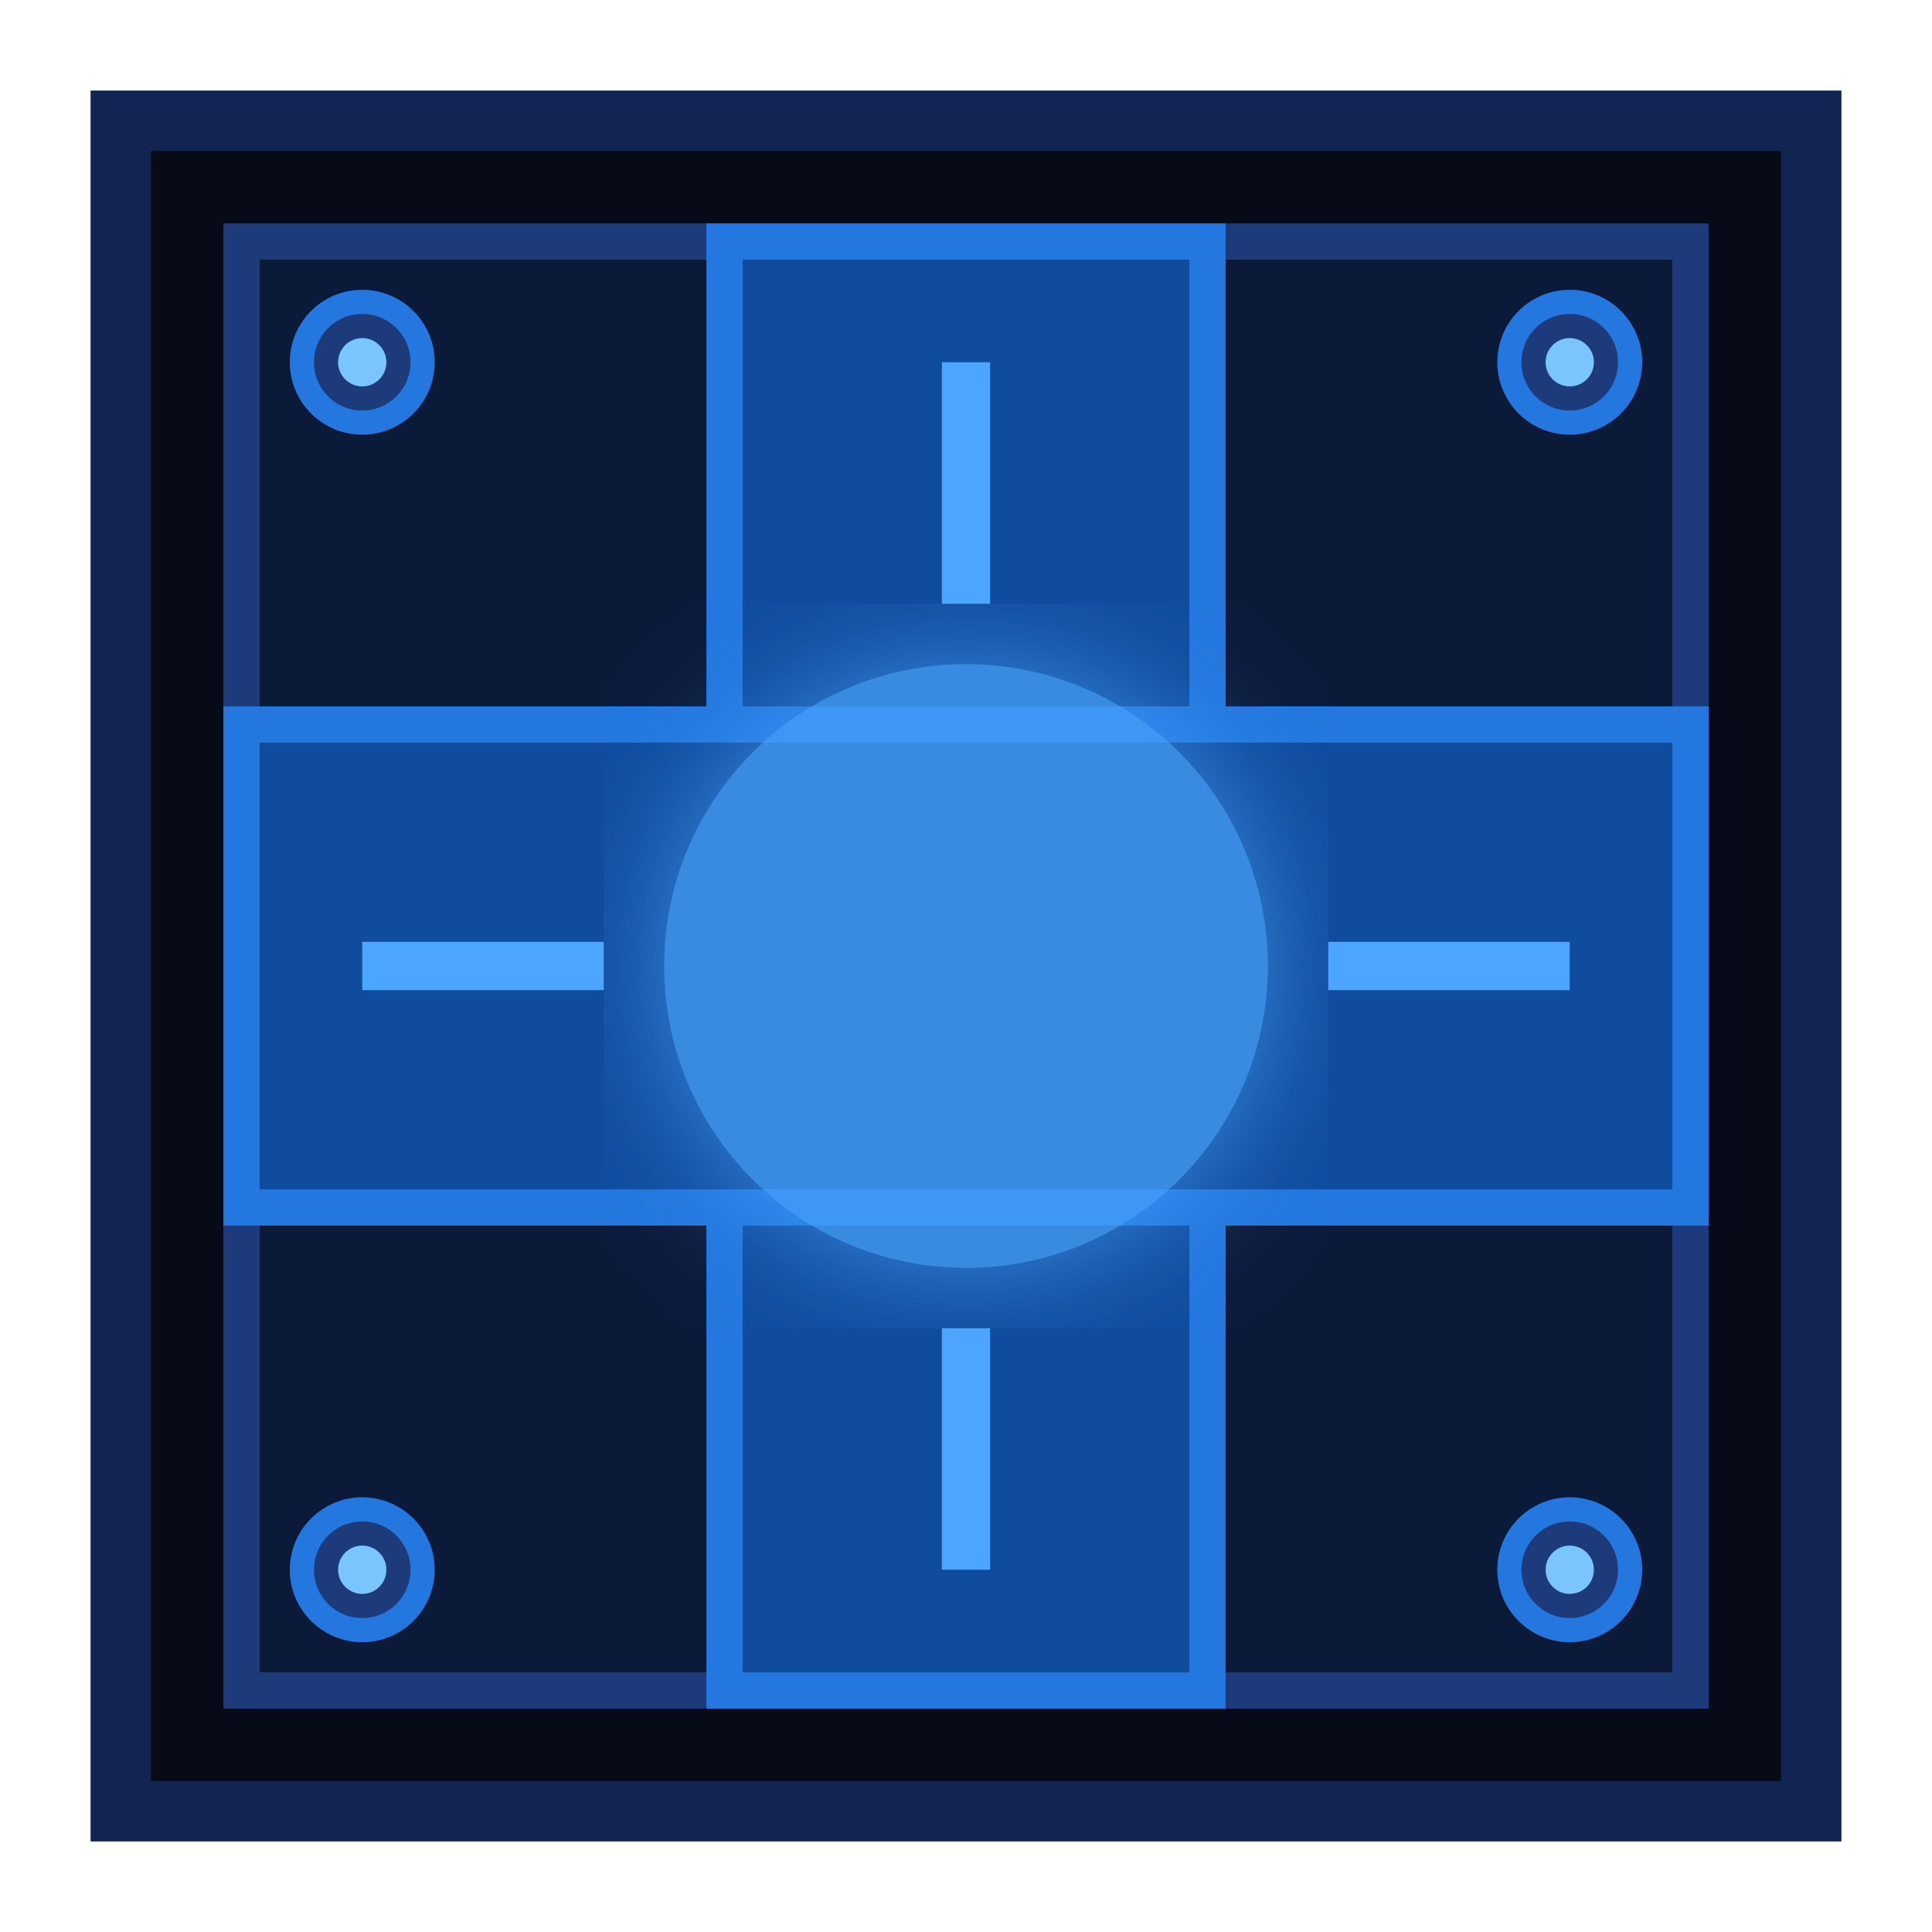
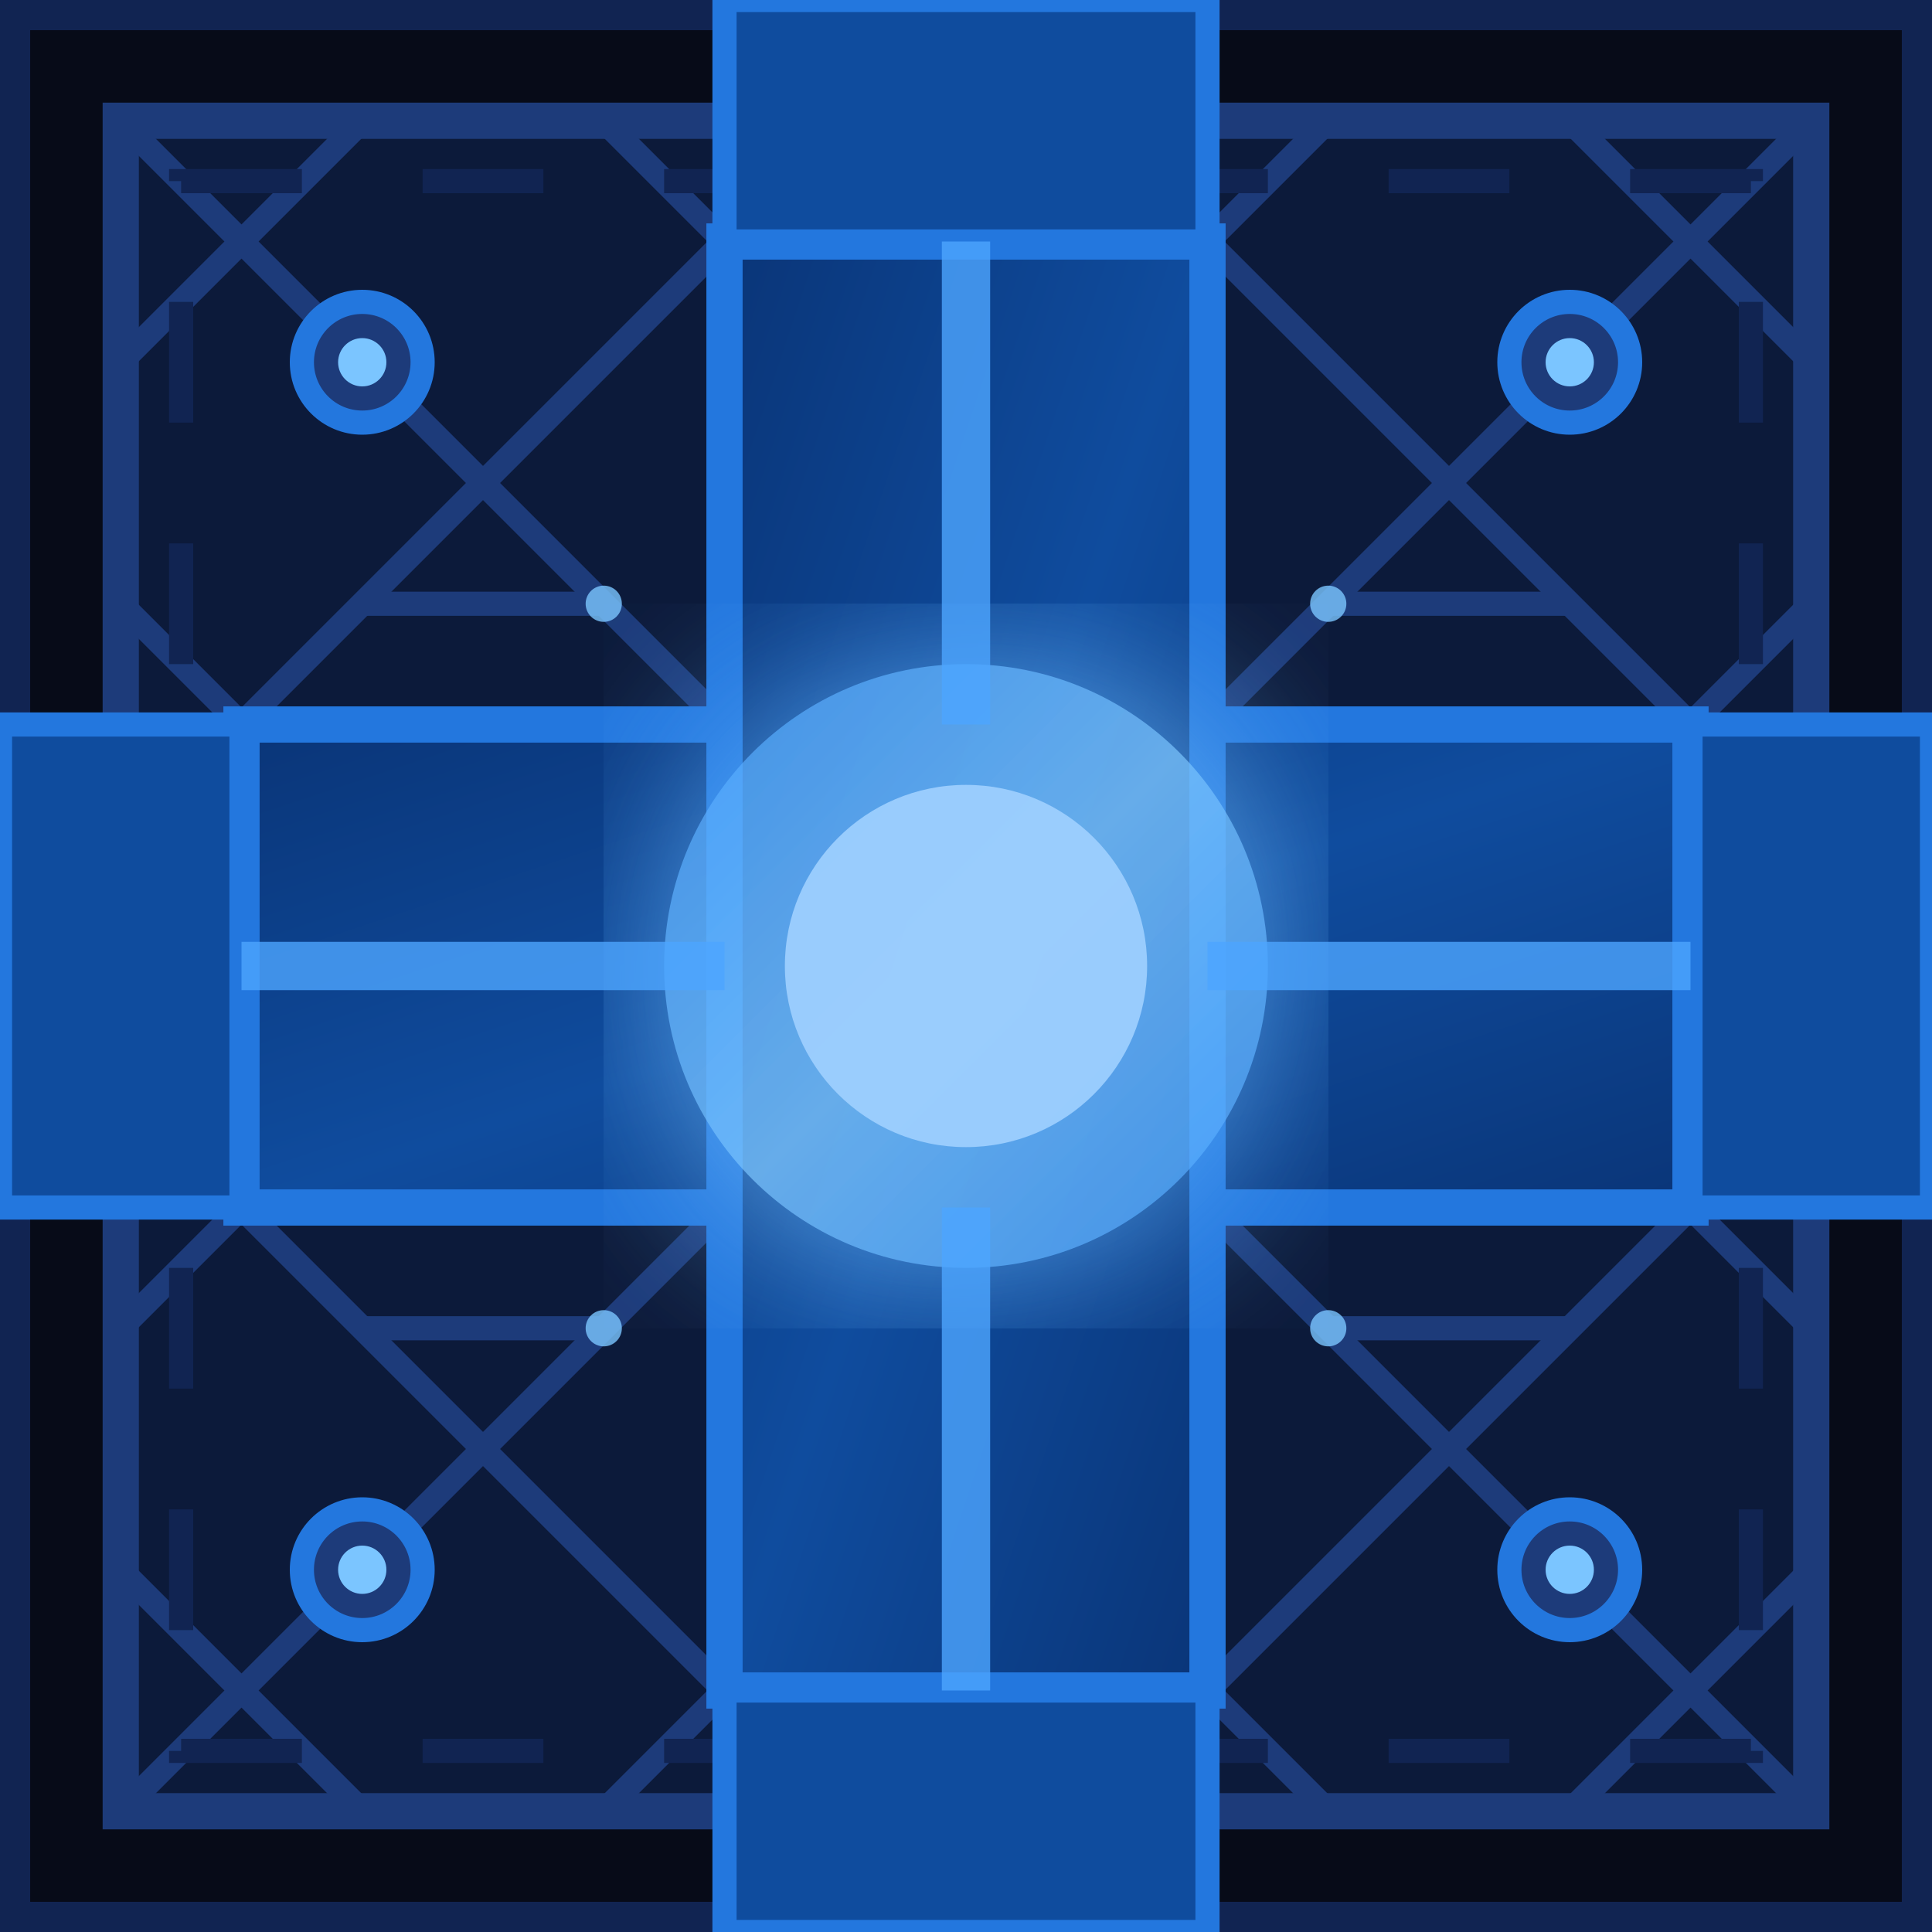
<svg xmlns="http://www.w3.org/2000/svg" width="16" height="16" viewBox="0 0 16 16">
-   <filter id="glow">
-     <feGaussianBlur stdDeviation="0.5" result="blur" />
-     <feComposite in="SourceGraphic" in2="blur" operator="over" />
-   </filter>
-   <rect x="1" y="1" width="14" height="14" fill="#070b18" stroke="#112452" stroke-width="0.5" />
-   <rect x="2" y="2" width="12" height="12" fill="#0c1a3a" stroke="#1d3b7a" stroke-width="0.3" />
-   <rect x="6" y="2" width="4" height="12" fill="#0f4c9e" stroke="#2377de" stroke-width="0.3" />
-   <rect x="2" y="6" width="12" height="4" fill="#0f4c9e" stroke="#2377de" stroke-width="0.3" />
-   <circle cx="8" cy="8" r="2.5" fill="#4ca5ff" filter="url(#glow)" opacity="0.7" />
-   <line x1="3" y1="8" x2="5" y2="8" stroke="#4ca5ff" stroke-width="0.4" />
-   <line x1="11" y1="8" x2="13" y2="8" stroke="#4ca5ff" stroke-width="0.4" />
-   <line x1="8" y1="3" x2="8" y2="5" stroke="#4ca5ff" stroke-width="0.4" />
-   <line x1="8" y1="11" x2="8" y2="13" stroke="#4ca5ff" stroke-width="0.4" />
+   <defs>
+     <filter id="glow">
+       <feGaussianBlur stdDeviation="0.5" result="blur" />
+       <feComposite in="SourceGraphic" in2="blur" operator="over" />
+     </filter>
+     <filter id="energyFlow">
+       <feGaussianBlur stdDeviation="0.8" result="blur" />
+       <feComposite in="SourceGraphic" in2="blur" operator="over" />
+     </filter>
+     <linearGradient id="conduitGradient" x1="0%" y1="0%" x2="100%" y2="100%">
+       <stop offset="0%" stop-color="#0a3578" />
+       <stop offset="50%" stop-color="#0f4c9e" />
+       <stop offset="100%" stop-color="#0a3578" />
+     </linearGradient>
+     <linearGradient id="energyGradient" x1="0%" y1="0%" x2="100%" y2="100%">
+       <stop offset="0%" stop-color="#4ca5ff" />
+       <stop offset="50%" stop-color="#7bc5ff" />
+       <stop offset="100%" stop-color="#4ca5ff" />
+     </linearGradient>
+     <pattern id="techPattern" patternUnits="userSpaceOnUse" width="4" height="4">
+       <rect width="4" height="4" fill="#0c1a3a" />
+       <path d="M0,0 L4,4" stroke="#1d3b7a" stroke-width="0.2" />
+       <path d="M4,0 L0,4" stroke="#1d3b7a" stroke-width="0.2" />
+     </pattern>
+   </defs>
+   <rect x="0" y="0" width="16" height="16" fill="#070b18" stroke="#112452" stroke-width="0.5" />
+   <rect x="1" y="1" width="14" height="14" fill="url(#techPattern)" stroke="#1d3b7a" stroke-width="0.3" />
+   <rect x="1.5" y="1.5" width="13" height="13" fill="none" stroke="#112452" stroke-width="0.2" stroke-dasharray="1,1" />
+   <rect x="2" y="6" width="12" height="4" fill="url(#conduitGradient)" stroke="#2377de" stroke-width="0.3" />
+   <rect x="6" y="2" width="4" height="12" fill="url(#conduitGradient)" stroke="#2377de" stroke-width="0.3" />
+   <rect x="0" y="6" width="2" height="4" fill="#0f4c9e" stroke="#2377de" stroke-width="0.2" />
+   <rect x="14" y="6" width="2" height="4" fill="#0f4c9e" stroke="#2377de" stroke-width="0.2" />
+   <rect x="6" y="0" width="4" height="2" fill="#0f4c9e" stroke="#2377de" stroke-width="0.2" />
+   <rect x="6" y="14" width="4" height="2" fill="#0f4c9e" stroke="#2377de" stroke-width="0.2" />
+   <circle cx="8" cy="8" r="2.5" fill="url(#energyGradient)" filter="url(#energyFlow)" opacity="0.8">
+     <animate attributeName="opacity" values="0.6;0.9;0.6" dur="3s" repeatCount="indefinite" />
+   </circle>
+   <circle cx="8" cy="8" r="1.5" fill="#a0d0ff" opacity="0.9">
+     <animate attributeName="r" values="1.5;1.8;1.5" dur="2s" repeatCount="indefinite" />
+   </circle>
+   <line x1="2" y1="8" x2="6" y2="8" stroke="#4ca5ff" stroke-width="0.4" opacity="0.8">
+     <animate attributeName="stroke-width" values="0.4;0.6;0.4" dur="2s" repeatCount="indefinite" />
+   </line>
+   <line x1="10" y1="8" x2="14" y2="8" stroke="#4ca5ff" stroke-width="0.4" opacity="0.8">
+     <animate attributeName="stroke-width" values="0.4;0.6;0.4" dur="2s" repeatCount="indefinite" />
+   </line>
+   <line x1="8" y1="2" x2="8" y2="6" stroke="#4ca5ff" stroke-width="0.4" opacity="0.8">
+     <animate attributeName="stroke-width" values="0.4;0.6;0.4" dur="2s" repeatCount="indefinite" />
+   </line>
+   <line x1="8" y1="10" x2="8" y2="14" stroke="#4ca5ff" stroke-width="0.4" opacity="0.8">
+     <animate attributeName="stroke-width" values="0.4;0.6;0.4" dur="2s" repeatCount="indefinite" />
+   </line>
  <circle cx="3" cy="3" r="0.5" fill="#1d3b7a" stroke="#2377de" stroke-width="0.2" />
  <circle cx="13" cy="3" r="0.5" fill="#1d3b7a" stroke="#2377de" stroke-width="0.2" />
  <circle cx="3" cy="13" r="0.5" fill="#1d3b7a" stroke="#2377de" stroke-width="0.2" />
  <circle cx="13" cy="13" r="0.5" fill="#1d3b7a" stroke="#2377de" stroke-width="0.2" />
-   <circle cx="3" cy="3" r="0.2" fill="#7bc5ff" />
-   <circle cx="13" cy="3" r="0.2" fill="#7bc5ff" />
-   <circle cx="3" cy="13" r="0.2" fill="#7bc5ff" />
-   <circle cx="13" cy="13" r="0.2" fill="#7bc5ff" />
+   <circle cx="3" cy="3" r="0.2" fill="#7bc5ff">
+     <animate attributeName="opacity" values="1;0.5;1" dur="1.5s" repeatCount="indefinite" />
+   </circle>
+   <circle cx="13" cy="3" r="0.2" fill="#7bc5ff">
+     <animate attributeName="opacity" values="1;0.5;1" dur="1.7s" repeatCount="indefinite" />
+   </circle>
+   <circle cx="3" cy="13" r="0.2" fill="#7bc5ff">
+     <animate attributeName="opacity" values="1;0.5;1" dur="1.3s" repeatCount="indefinite" />
+   </circle>
+   <circle cx="13" cy="13" r="0.2" fill="#7bc5ff">
+     <animate attributeName="opacity" values="1;0.5;1" dur="1.9s" repeatCount="indefinite" />
+   </circle>
+   <line x1="3" y1="5" x2="5" y2="5" stroke="#1d3b7a" stroke-width="0.2" />
+   <line x1="11" y1="5" x2="13" y2="5" stroke="#1d3b7a" stroke-width="0.2" />
+   <line x1="3" y1="11" x2="5" y2="11" stroke="#1d3b7a" stroke-width="0.2" />
+   <line x1="11" y1="11" x2="13" y2="11" stroke="#1d3b7a" stroke-width="0.2" />
+   <circle cx="5" cy="5" r="0.15" fill="#7bc5ff" opacity="0.8" />
+   <circle cx="11" cy="5" r="0.15" fill="#7bc5ff" opacity="0.8" />
+   <circle cx="5" cy="11" r="0.15" fill="#7bc5ff" opacity="0.8" />
+   <circle cx="11" cy="11" r="0.15" fill="#7bc5ff" opacity="0.8" />
</svg>
